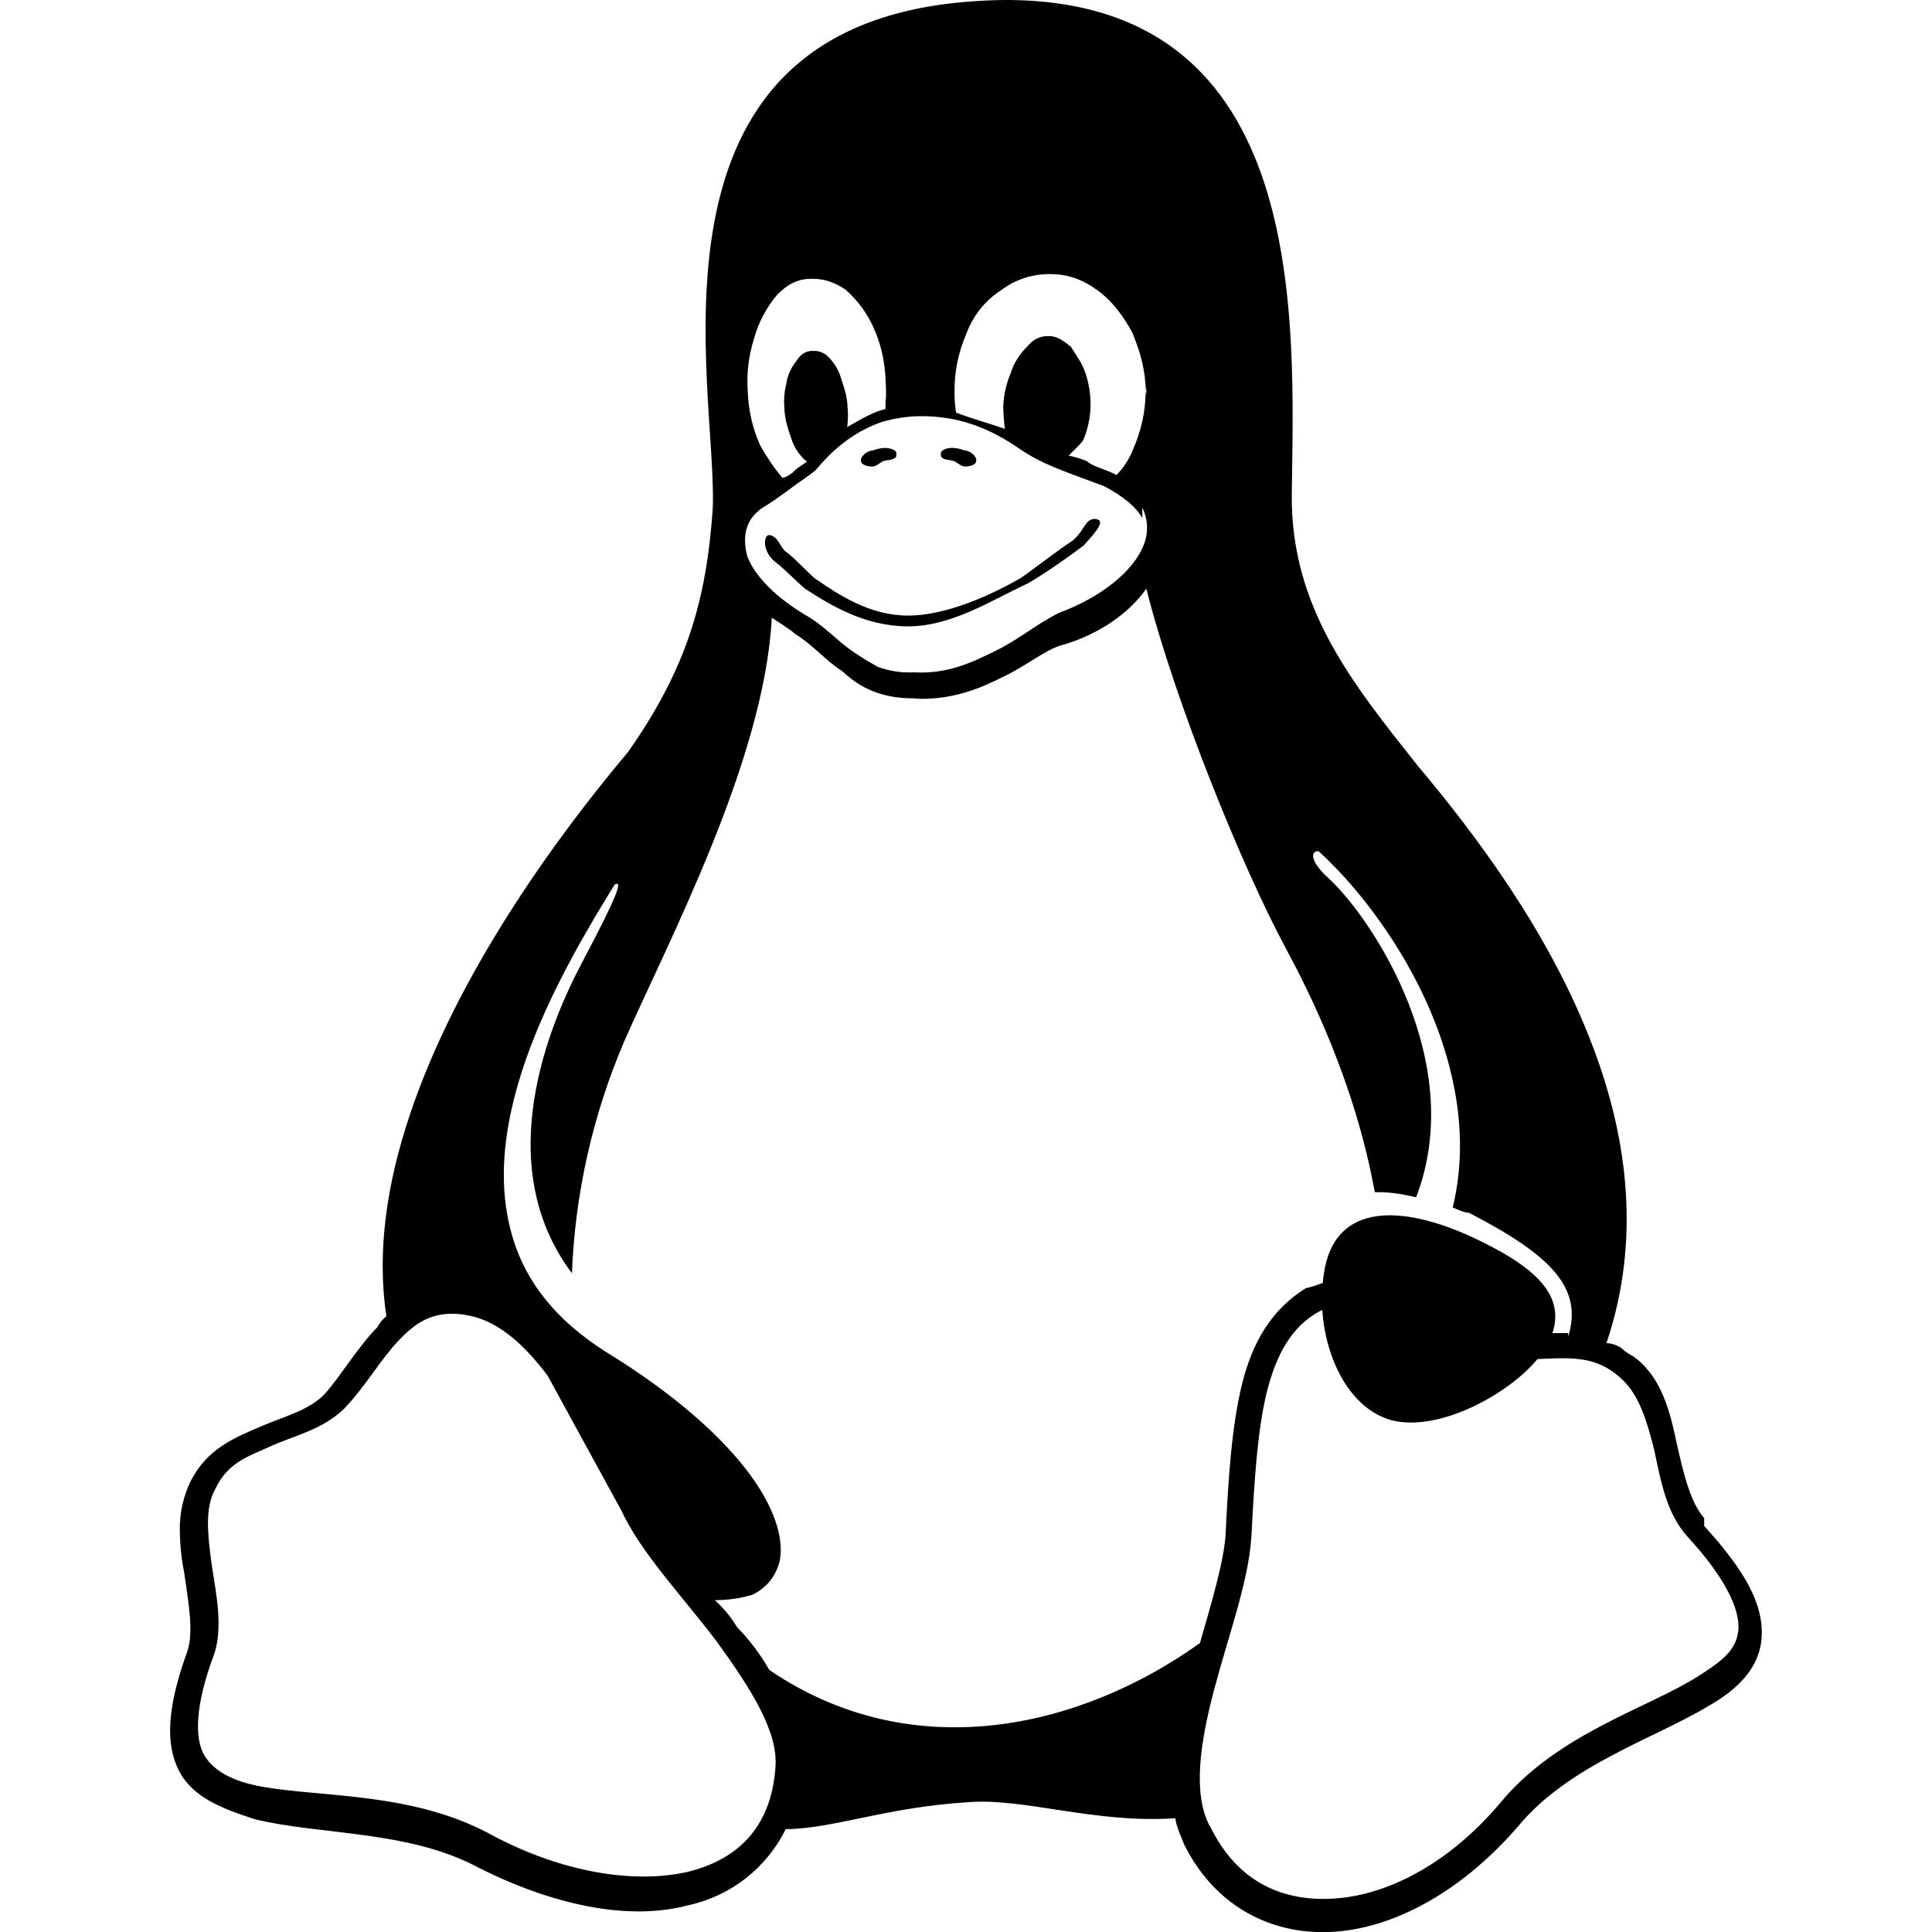
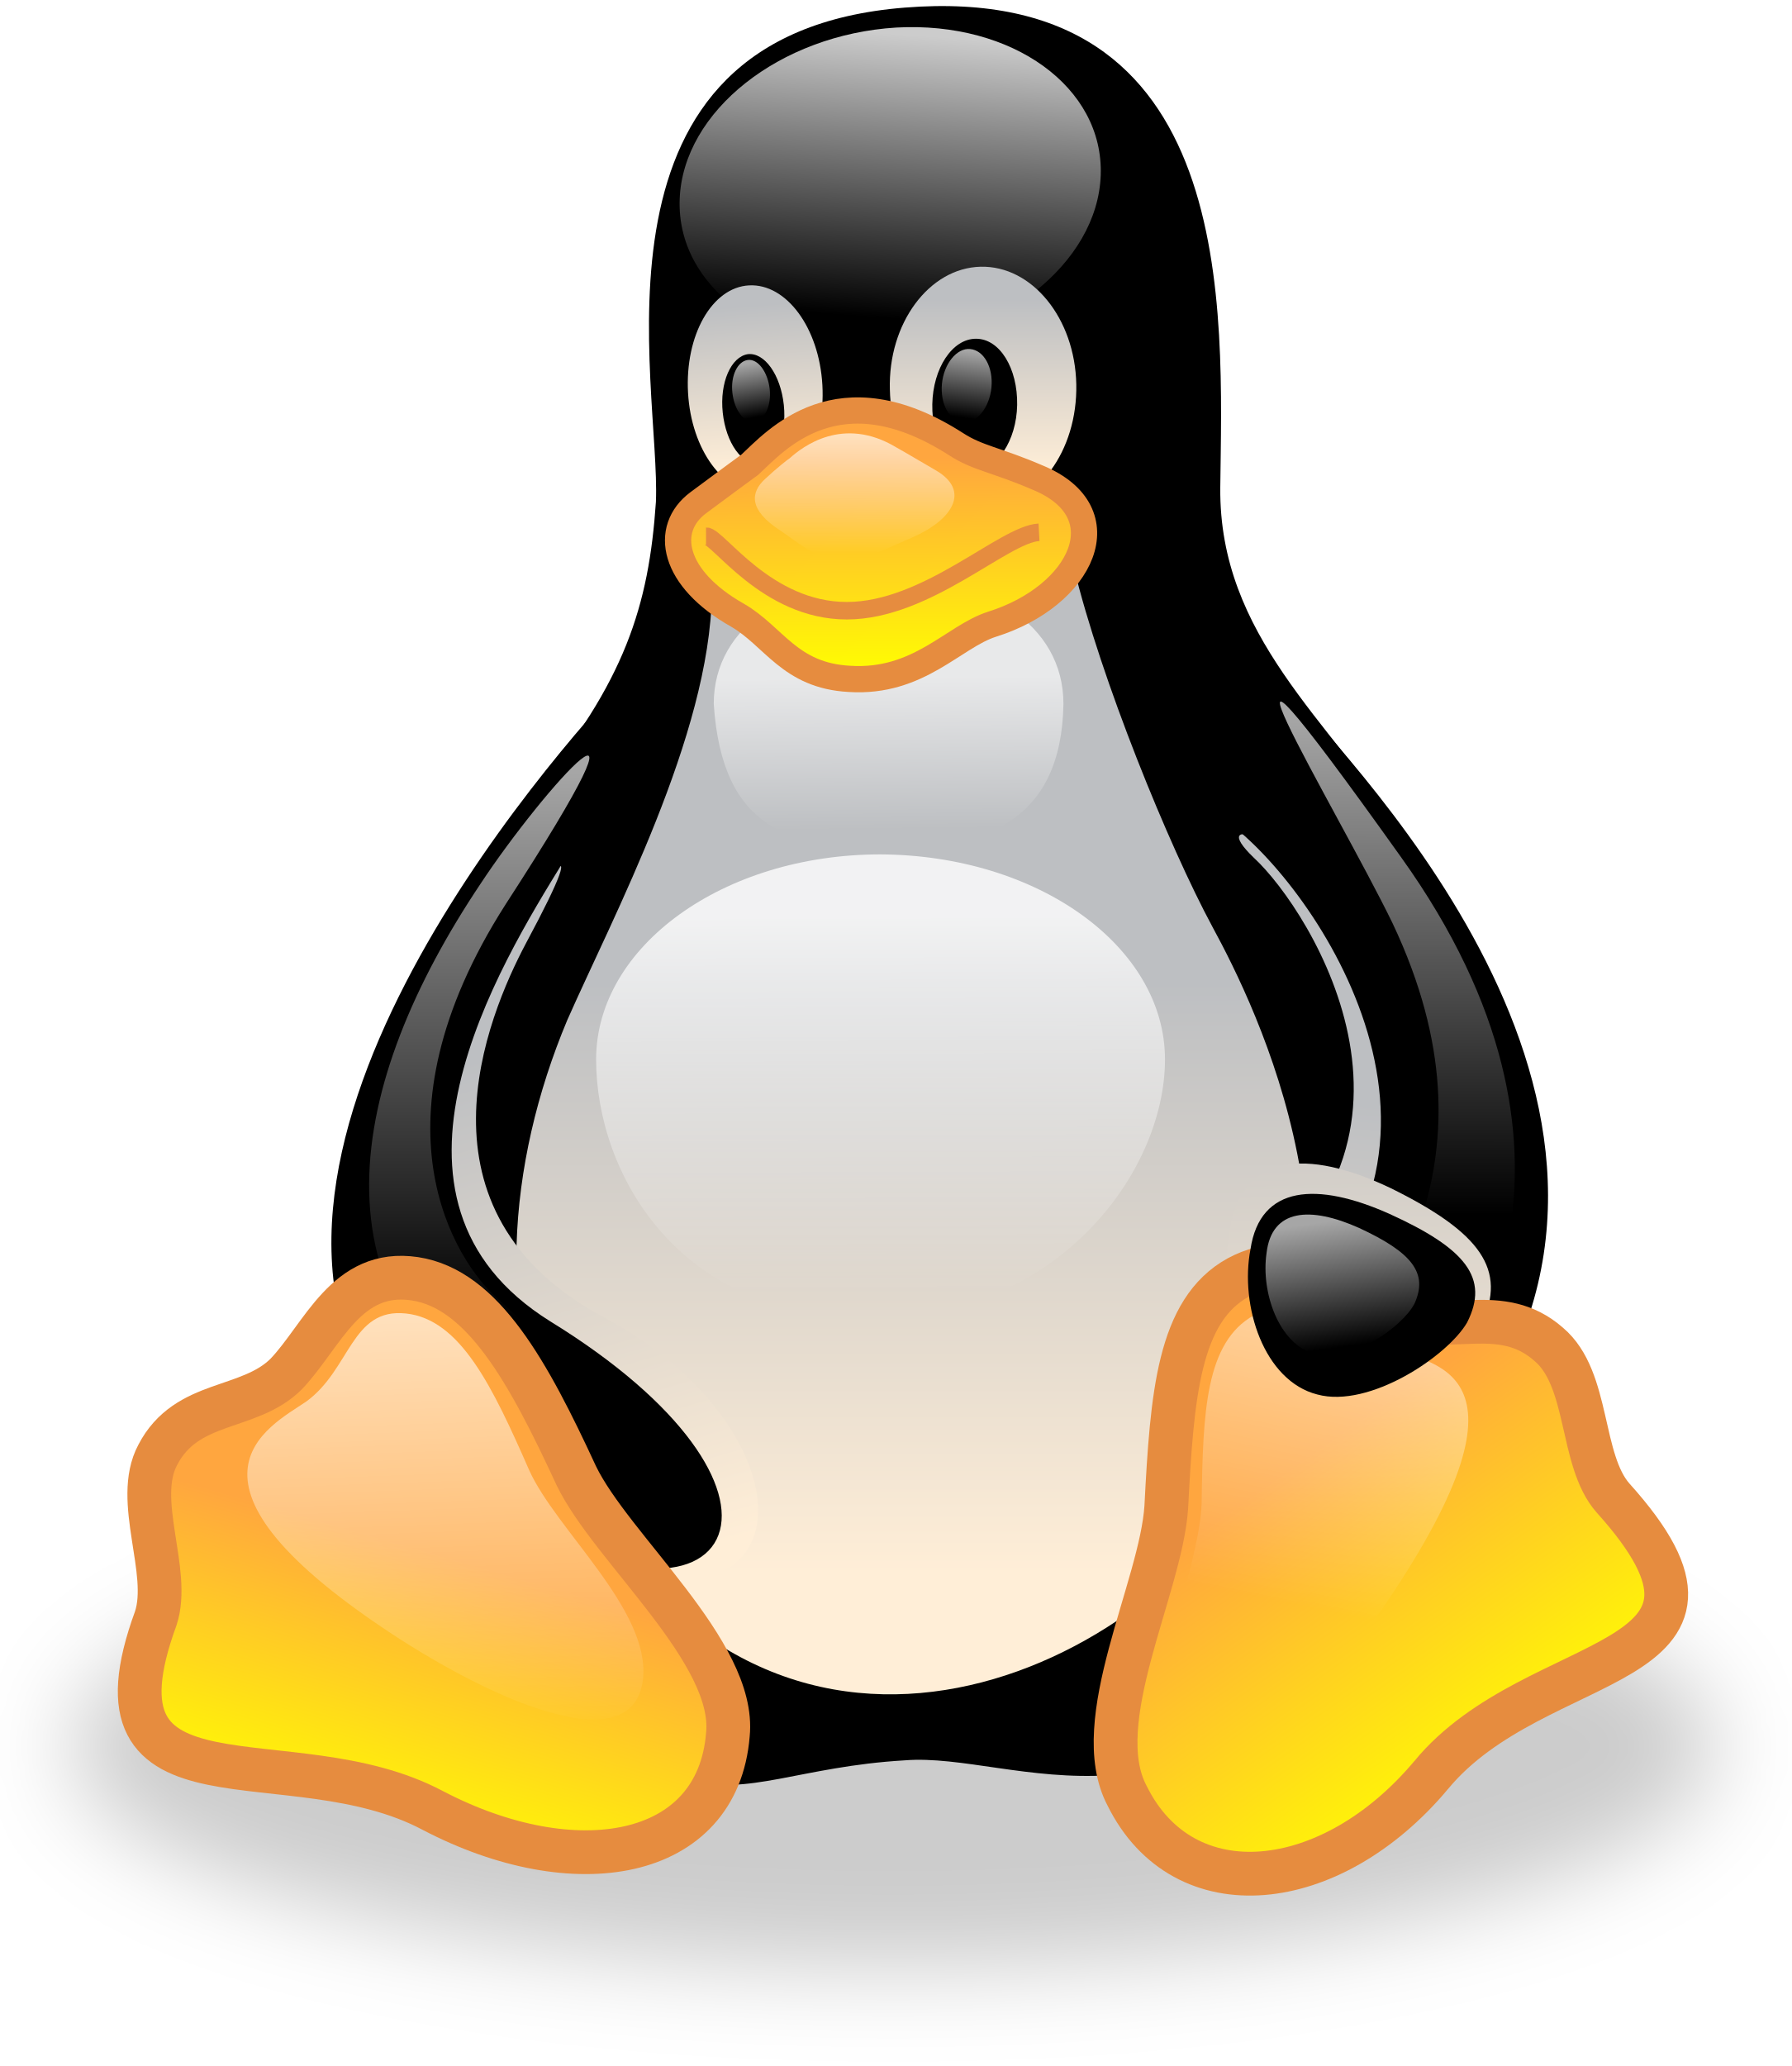
- <svg xmlns="http://www.w3.org/2000/svg" role="img" viewBox="0 0 24 24">
-   <path d="M12.503 0c-.155 0-.315.008-.479.021-4.227.333-3.106 4.807-3.17 6.298-.077 1.093-.3 1.954-1.051 3.021-.885 1.051-2.127 2.75-2.716 4.521-.278.832-.41 1.684-.287 2.489-.039.034-.076.068-.111.135-.26.268-.449.601-.662.839-.199.199-.485.267-.797.4-.313.136-.658.269-.864.681-.09.188-.136.393-.132.601 0 .199.027.401.055.536.058.399.116.729.039.97-.248.68-.279 1.146-.105 1.485.174.334.535.469.939.601.811.2 1.91.135 2.775.599.926.467 1.866.671 2.616.47.526-.115.97-.463 1.208-.945.587-.003 1.23-.269 2.26-.334.699-.058 1.574.267 2.578.199.025.135.063.199.114.334l.003.003c.391.778 1.113 1.132 1.884 1.071.771-.06 1.592-.536 2.257-1.306.631-.765 1.683-1.084 2.378-1.503.348-.199.629-.469.649-.853.023-.4-.199-.812-.714-1.377v-.097l-.003-.003c-.17-.2-.25-.535-.338-.926-.085-.401-.182-.786-.492-1.046h-.003c-.059-.054-.123-.067-.188-.135-.056-.038-.121-.062-.19-.064.431-1.278.264-2.55-.173-3.694-.533-1.41-1.465-2.638-2.175-3.483-.796-1.005-1.576-1.957-1.561-3.369.027-2.152.237-6.133-3.544-6.139zm.529 3.405h.013c.213 0 .396.062.584.198.191.135.33.332.439.533.105.259.158.459.166.724 0-.02.006-.04.006-.059v.104c-.002-.007-.004-.015-.004-.021l-.004-.024c-.002.243-.053.483-.15.706-.047.125-.119.24-.213.335-.029-.016-.057-.03-.088-.042-.105-.045-.199-.064-.285-.133-.071-.028-.145-.051-.219-.066.049-.059.145-.133.182-.198.053-.128.082-.264.088-.402v-.019c.002-.135-.018-.271-.061-.4-.045-.135-.101-.201-.183-.334-.084-.066-.167-.132-.267-.132h-.016c-.093 0-.176.03-.262.132-.095.094-.166.207-.205.334-.053.127-.084.264-.09.4v.019c.002.089.008.179.02.267-.193-.067-.438-.135-.607-.202-.01-.065-.016-.132-.018-.199v-.02c-.008-.264.043-.526.15-.769.082-.219.232-.406.43-.533.171-.129.379-.199.594-.199zm-2.962.059h.036c.142 0 .27.048.399.135.146.129.264.288.344.465.09.199.141.401.153.667v.004c.007.134.006.201-.002.266v.08c-.03.007-.056.018-.083.024-.152.055-.274.135-.393.2.012-.089.013-.179.003-.267v-.015c-.012-.133-.039-.199-.082-.333-.031-.102-.088-.193-.166-.267-.049-.045-.115-.068-.183-.064h-.021c-.071.006-.13.041-.186.132-.064.077-.105.171-.12.27-.027.108-.035.219-.023.331v.014c.012.135.037.201.081.334.045.134.097.2.165.268.011.009.021.018.034.024-.07.057-.117.07-.176.136-.037.028-.08.06-.131.068-.104-.125-.196-.26-.275-.402-.096-.21-.146-.438-.155-.667-.017-.226.011-.452.08-.668.055-.197.152-.379.283-.535.128-.133.26-.2.418-.2zm1.371 1.706c.331 0 .732.065 1.215.399.293.2.523.269 1.053.468h.003c.255.136.405.266.478.399v-.131c.073.147.078.318.016.47-.123.311-.516.644-1.064.843v.002c-.268.135-.501.333-.775.465-.276.135-.588.292-1.012.267-.152.008-.305-.015-.448-.067-.11-.06-.218-.126-.322-.198-.195-.135-.363-.332-.612-.465v-.005h-.005c-.4-.246-.616-.512-.686-.711-.069-.268-.005-.469.193-.6.224-.135.38-.271.483-.336.104-.074.143-.102.176-.131h.002v-.003c.169-.202.436-.469.839-.601.139-.036.294-.065.466-.065zm2.799 2.143c.359 1.417 1.197 3.475 1.736 4.473.286.534.855 1.659 1.102 3.024.156-.005.329.018.513.064.646-1.671-.546-3.467-1.089-3.966-.221-.201-.232-.335-.123-.335.589.534 1.365 1.572 1.646 2.757.129.535.159 1.104.021 1.67.067.028.135.061.205.067 1.032.534 1.413.938 1.23 1.537v-.043c-.061-.003-.12 0-.181 0h-.015c.151-.467-.182-.825-1.065-1.224-.915-.4-1.646-.336-1.771.465-.007.043-.012.066-.017.135-.068.023-.139.053-.209.064-.43.268-.662.669-.793 1.187-.13.533-.17 1.156-.205 1.869v.003c-.021.334-.171.838-.319 1.351-1.5 1.072-3.58 1.538-5.349.334-.111-.193-.246-.374-.402-.533-.074-.125-.168-.237-.275-.334.182 0 .338-.029.465-.067.145-.067.257-.188.314-.334.108-.267 0-.697-.345-1.163-.345-.467-.931-.995-1.788-1.521-.63-.399-.986-.87-1.15-1.396-.165-.534-.143-1.085-.015-1.645.245-1.07.873-2.11 1.274-2.763.107-.065.037.135-.408.974-.396.751-1.141 2.497-.122 3.854.038-.989.258-1.965.647-2.876.564-1.278 1.743-3.504 1.836-5.268.048.036.217.135.289.202.218.133.38.333.59.465.211.201.477.335.876.335.039.003.075.006.111.006.411 0 .729-.134.996-.268.29-.134.521-.334.74-.4h.005c.467-.135.836-.402 1.045-.7zm2.186 8.958c.037.601.343 1.245.882 1.377.588.134 1.434-.333 1.791-.765l.211-.009c.315-.008.577.01.847.267l.003.003c.208.199.305.531.391.876.085.401.154.78.409 1.066.486.527.645.906.636 1.14l.003-.006v.018l-.003-.012c-.015.262-.185.396-.498.595-.63.401-1.746.712-2.457 1.57-.618.737-1.371 1.139-2.036 1.191-.664.053-1.237-.2-1.574-.898l-.005-.003c-.21-.401-.12-1.025.056-1.69.176-.668.428-1.345.463-1.898.037-.714.076-1.335.195-1.814.12-.465.308-.797.641-.984l.045-.022zm-10.815.049h.01c.053 0 .105.005.157.014.376.055.706.333 1.023.752l.91 1.664.003.003c.243.533.754 1.064 1.189 1.638.434.598.77 1.131.729 1.57v.006c-.057.744-.479 1.148-1.125 1.294-.645.135-1.52.002-2.395-.464-.968-.536-2.118-.469-2.857-.602-.369-.066-.611-.201-.723-.401-.111-.199-.113-.601.123-1.23v-.003l.002-.003c.117-.334.03-.753-.027-1.119-.055-.401-.083-.709.043-.94.16-.334.396-.399.689-.533.295-.135.641-.202.916-.469h.002v-.003c.256-.268.445-.601.668-.838.19-.201.38-.336.663-.336zm7.159-9.074c-.435.201-.945.535-1.488.535-.542 0-.97-.267-1.279-.466-.155-.134-.28-.268-.374-.335-.164-.134-.144-.334-.074-.334.109.016.129.135.199.201.096.066.215.199.361.333.291.2.68.467 1.166.467.485 0 1.053-.267 1.398-.466.195-.135.445-.334.648-.467.156-.137.149-.268.279-.268.129.016.034.134-.147.333-.181.135-.461.335-.69.468v-.001zm-1.082-1.584V5.64c-.006-.019.013-.042.029-.05.074-.043.18-.027.26.004.063 0 .16.067.15.135-.006.049-.085.066-.135.066-.055 0-.092-.043-.141-.068-.052-.018-.146-.008-.163-.065zm-.551 0c-.02.058-.113.049-.166.066-.047.025-.086.068-.139.068-.051 0-.131-.019-.137-.068-.009-.066.088-.133.15-.133.081-.031.184-.047.259-.005.019.009.036.03.03.05v.021h.003z" />
+ <svg xmlns="http://www.w3.org/2000/svg" width="2169" height="2500" viewBox="0 0 256 295" preserveAspectRatio="xMidYMid">
+   <defs>
+     <filter x="-50%" y="-50%" width="200%" height="200%" filterUnits="objectBoundingBox" id="a">
+       <feOffset in="SourceAlpha" result="shadowOffsetOuter1" />
+       <feGaussianBlur stdDeviation="6.5" in="shadowOffsetOuter1" result="shadowBlurOuter1" />
+     </filter>
+     <linearGradient x1="48.548%" y1="115.276%" x2="51.047%" y2="41.364%" id="b">
+       <stop stop-color="#FFEED7" offset="0%" />
+       <stop stop-color="#BDBFC2" offset="100%" />
+     </linearGradient>
+     <linearGradient x1="54.407%" y1="2.404%" x2="46.175%" y2="90.542%" id="c">
+       <stop stop-color="#FFF" stop-opacity=".8" offset="0%" />
+       <stop stop-color="#FFF" stop-opacity="0" offset="100%" />
+     </linearGradient>
+     <linearGradient x1="51.86%" y1="88.248%" x2="47.947%" y2="9.748%" id="d">
+       <stop stop-color="#FFEED7" offset="0%" />
+       <stop stop-color="#BDBFC2" offset="100%" />
+     </linearGradient>
+     <linearGradient x1="49.925%" y1="85.49%" x2="49.924%" y2="13.811%" id="e">
+       <stop stop-color="#FFEED7" offset="0%" />
+       <stop stop-color="#BDBFC2" offset="100%" />
+     </linearGradient>
+     <linearGradient x1="53.901%" y1="3.102%" x2="45.956%" y2="93.895%" id="f">
+       <stop stop-color="#FFF" stop-opacity=".65" offset="0%" />
+       <stop stop-color="#FFF" stop-opacity="0" offset="100%" />
+     </linearGradient>
+     <linearGradient x1="45.593%" y1="5.475%" x2="54.811%" y2="93.524%" id="g">
+       <stop stop-color="#FFF" stop-opacity=".65" offset="0%" />
+       <stop stop-color="#FFF" stop-opacity="0" offset="100%" />
+     </linearGradient>
+     <linearGradient x1="49.984%" y1="89.845%" x2="49.984%" y2="40.632%" id="h">
+       <stop stop-color="#FFEED7" offset="0%" />
+       <stop stop-color="#BDBFC2" offset="100%" />
+     </linearGradient>
+     <linearGradient x1="53.505%" y1="99.975%" x2="42.746%" y2="23.545%" id="i">
+       <stop stop-color="#FFEED7" offset="0%" />
+       <stop stop-color="#BDBFC2" offset="100%" />
+     </linearGradient>
+     <linearGradient x1="49.841%" y1="13.229%" x2="50.241%" y2="94.673%" id="j">
+       <stop stop-color="#FFF" stop-opacity=".8" offset="0%" />
+       <stop stop-color="#FFF" stop-opacity="0" offset="100%" />
+     </linearGradient>
+     <linearGradient x1="49.927%" y1="37.327%" x2="50.727%" y2="92.782%" id="k">
+       <stop stop-color="#FFF" stop-opacity=".65" offset="0%" />
+       <stop stop-color="#FFF" stop-opacity="0" offset="100%" />
+     </linearGradient>
+     <linearGradient x1="49.876%" y1="2.299%" x2="49.876%" y2="81.204%" id="l">
+       <stop stop-color="#FFF" stop-opacity=".65" offset="0%" />
+       <stop stop-color="#FFF" stop-opacity="0" offset="100%" />
+     </linearGradient>
+     <linearGradient x1="49.833%" y1="2.272%" x2="49.824%" y2="71.799%" id="m">
+       <stop stop-color="#FFF" stop-opacity=".65" offset="0%" />
+       <stop stop-color="#FFF" stop-opacity="0" offset="100%" />
+     </linearGradient>
+     <linearGradient x1="53.467%" y1="48.921%" x2="38.949%" y2="98.1%" id="n">
+       <stop stop-color="#FFA63F" offset="0%" />
+       <stop stop-color="#FF0" offset="100%" />
+     </linearGradient>
+     <linearGradient x1="52.373%" y1="143.009%" x2="47.579%" y2="-64.622%" id="o">
+       <stop stop-color="#FFEED7" offset="0%" />
+       <stop stop-color="#BDBFC2" offset="100%" />
+     </linearGradient>
+     <linearGradient x1="30.581%" y1="34.024%" x2="65.887%" y2="89.175%" id="p">
+       <stop stop-color="#FFA63F" offset="0%" />
+       <stop stop-color="#FF0" offset="100%" />
+     </linearGradient>
+     <linearGradient x1="59.572%" y1="-17.216%" x2="48.361%" y2="66.118%" id="q">
+       <stop stop-color="#FFF" stop-opacity=".65" offset="0%" />
+       <stop stop-color="#FFF" stop-opacity="0" offset="100%" />
+     </linearGradient>
+     <linearGradient x1="47.769%" y1="1.565%" x2="51.373%" y2="104.313%" id="r">
+       <stop stop-color="#FFF" stop-opacity=".65" offset="0%" />
+       <stop stop-color="#FFF" stop-opacity="0" offset="100%" />
+     </linearGradient>
+     <linearGradient x1="43.55%" y1="4.533%" x2="57.114%" y2="92.827%" id="s">
+       <stop stop-color="#FFF" stop-opacity=".65" offset="0%" />
+       <stop stop-color="#FFF" stop-opacity="0" offset="100%" />
+     </linearGradient>
+     <linearGradient x1="49.733%" y1="17.609%" x2="50.558%" y2="99.385%" id="t">
+       <stop stop-color="#FFA63F" offset="0%" />
+       <stop stop-color="#FF0" offset="100%" />
+     </linearGradient>
+     <linearGradient x1="50.17%" y1="2.89%" x2="49.68%" y2="94.17%" id="u">
+       <stop stop-color="#FFF" stop-opacity=".65" offset="0%" />
+       <stop stop-color="#FFF" stop-opacity="0" offset="100%" />
+     </linearGradient>
+   </defs>
+   <g fill="none">
+     <path d="M235.125 249.359c0 17.355-52.617 31.497-117.54 31.497S.044 266.806.044 249.359c0-17.356 52.618-31.498 117.54-31.498 64.924 0 117.45 14.142 117.541 31.498z" fill="#000" fill-opacity=".2" filter="url(#a)" transform="translate(10)" />
+     <path d="M63.213 215.474c-11.387-16.346-13.591-69.606 12.947-102.39C89.292 97.383 92.69 86.455 93.7 71.67c.734-16.805-11.846-66.851 35.537-70.616 48.027-3.857 45.364 43.526 45.088 68.596-.183 21.12 15.52 33.15 26.355 49.68 19.927 30.303 18.274 82.461-3.765 110.745-27.916 35.354-51.791 20.018-67.678 21.304-29.752 1.745-30.762 17.54-66.024-35.905z" fill="#000" />
+     <path d="M169.1 122.451c8.265 7.622 29.661 41.69-4.224 62.995-11.937 7.438 10.653 35.721 21.488 22.039 19.193-24.61 6.98-63.913-4.591-77.963-7.714-9.917-19.651-13.774-12.672-7.07z" fill="url(#b)" transform="translate(10)" />
+     <path d="M176.805 117.86c13.59 11.02 38.292 49.587 2.204 74.748-11.846 7.806 10.468 32.508 23.049 19.927 43.618-43.894-1.102-94.308-16.53-111.664-13.774-15.151-25.987 3.49-8.723 16.989z" stroke="#000" stroke-width=".977" fill="#000" />
+     <path d="M147.245 25.02c-.459 12.581-14.325 23.51-30.946 24.52-16.621 1.01-29.66-8.54-29.202-21.121.46-12.581 14.326-23.509 30.947-24.519 16.62-.918 29.66 8.54 29.201 21.12z" fill="url(#c)" transform="translate(10)" />
+     <path d="M107.483 54.957c.46 8.173-3.397 15.06-8.723 15.335-5.326.276-10.01-6.06-10.469-14.233-.459-8.173 3.398-15.06 8.724-15.335 5.326-.276 10.01 6.06 10.468 14.233z" fill="url(#d)" transform="translate(10)" />
+     <path d="M117.125 55.6c.184 9.458 6.337 16.988 13.683 16.805 7.346-.184 13.131-7.99 12.948-17.54-.184-9.458-6.336-16.988-13.683-16.804-7.346.183-13.223 8.08-12.948 17.539z" fill="url(#e)" transform="translate(10)" />
+     <path d="M133.186 57.712c-.092 5.234 2.48 9.458 5.877 9.458 3.306 0 6.153-4.224 6.245-9.366.091-5.234-2.48-9.459-5.878-9.459-3.397 0-6.152 4.225-6.244 9.367zM111.974 57.804c.459 4.316-1.194 7.989-3.582 8.356-2.387.276-4.683-2.938-5.142-7.254-.46-4.316 1.194-7.99 3.581-8.357 2.388-.275 4.684 2.939 5.143 7.255z" fill="#000" />
+     <path d="M124.564 54.773c-.276 2.939 1.102 5.326 3.03 5.51 1.928.184 3.765-2.112 4.04-4.959.276-2.938-1.102-5.326-3.03-5.51-1.928-.183-3.765 2.113-4.04 4.96z" fill="url(#f)" transform="translate(10)" />
+     <path d="M99.953 55.508c.276 2.388-.734 4.5-2.203 4.683-1.47.184-2.847-1.653-3.123-4.132-.275-2.388.735-4.5 2.204-4.683 1.47-.184 2.847 1.744 3.122 4.132z" fill="url(#g)" transform="translate(10)" />
+     <path d="M71.027 145.684c6.52-14.785 20.386-40.772 20.662-60.883 0-15.978 47.843-19.835 51.7-3.856 3.856 15.978 13.59 39.853 19.834 51.424 6.245 11.478 24.335 48.118 5.051 80.074-17.356 28.284-69.973 50.69-98.073-3.856-9.55-18.917-7.806-42.333.826-62.903z" fill="url(#h)" transform="translate(10)" />
+     <path d="M65.15 134.664c-5.601 10.56-17.172 38.293 11.112 53.445 30.395 16.162 30.303 49.312-6.245 33.517-33.425-14.233-18.641-71.902-9.274-85.676 6.06-9.642 15.243-21.488 4.407-1.286z" fill="url(#i)" transform="translate(10)" />
+     <path d="M79.925 122.727c-8.907 14.509-30.211 48.669-1.652 66.484 38.384 23.6 27.548 47.108-7.53 25.895-49.404-29.568-5.97-89.257 13.774-112.03 22.59-25.529 4.316 4.683-4.592 19.65z" stroke="#000" stroke-width="1.25" fill="#000" />
+     <path d="M156.428 151.285c0 16.162-15.519 37.1-42.15 36.916-27.456.183-39.118-20.754-39.118-36.916 0-16.161 18.182-29.293 40.588-29.293 22.498.092 40.68 13.132 40.68 29.293z" fill="url(#j)" transform="translate(10)" />
+     <path d="M141.92 100.504c-.276 16.713-11.204 20.662-24.978 20.662-13.775 0-23.784-2.48-24.978-20.662 0-11.387 11.203-17.998 24.978-17.998 13.774-.092 24.977 6.52 24.977 17.998z" fill="url(#k)" transform="translate(10)" />
+     <path d="M58.63 126.216c9-13.682 28.008-34.711 3.582 2.939-19.835 31.038-7.346 50.965-.918 56.474 18.549 16.53 17.814 27.64 3.214 18.917-31.314-18.641-24.794-50.047-5.878-78.33z" fill="url(#l)" transform="translate(10)" />
+     <path d="M188.936 131.818c-7.806-16.07-32.6-56.842 1.193-9.459 30.763 42.884 9.183 72.729 5.326 75.667-3.856 2.939-16.804 8.908-13.04-1.469 3.858-10.377 22.958-30.028 6.52-64.74z" fill="url(#m)" transform="translate(10)" />
+     <path d="M51.835 258.542c-20.57-10.928-50.414 2.112-39.578-27.457 2.204-6.704-3.214-16.805.275-23.325 4.133-7.989 13.04-6.244 18.366-11.57 5.234-5.51 8.54-15.06 18.366-13.59 9.734 1.468 16.254 13.406 23.049 28.099 5.05 10.468 22.865 25.253 21.672 37.007-1.47 17.998-21.948 21.396-42.15 10.836z" stroke="#E68C3F" stroke-width="6.25" fill="url(#n)" transform="translate(10)" />
+     <path d="M201.608 189.119c-3.122 5.877-16.162 15.335-24.886 12.856-8.815-2.388-12.856-15.795-11.111-25.988 1.653-11.386 11.111-12.03 23.05-6.336 12.855 6.336 16.712 11.662 12.947 19.468z" fill="url(#o)" transform="translate(10)" />
+     <path d="M194.445 253.49c15.06-18.273 48.578-14.508 25.988-39.577-4.775-5.418-3.306-16.989-9.183-21.947-6.887-6.061-14.509-1.102-21.488-4.224-6.979-3.398-14.325-9.918-22.865-5.327-8.54 4.684-9.459 16.805-10.285 32.783-.735 11.479-11.203 30.671-5.602 41.231 8.081 16.346 29.11 14.142 43.435-2.938z" stroke="#E68C3F" stroke-width="6.251" fill="url(#p)" transform="translate(10)" />
+     <path d="M187.925 229.064c23.325-34.435 5.97-34.16.092-36.823-5.877-2.755-12.03-8.173-18.916-4.408-6.888 3.857-7.255 13.775-7.439 26.814-.275 9.367-8.08 25.07-3.397 33.793 5.693 10.193 19.467-4.591 29.66-19.376z" fill="url(#q)" transform="translate(10)" />
+     <path d="M47.06 234.023c-34.895-22.59-18.55-30.303-13.315-33.885 6.336-4.591 6.428-13.407 14.233-12.58 7.806.826 12.397 10.468 17.631 22.406 3.857 8.54 17.264 19.927 16.254 29.753-1.285 11.57-19.743 3.948-34.803-5.694z" fill="url(#r)" transform="translate(10)" />
+     <path d="M209.588 188.843c-2.755 4.776-13.958 12.306-21.396 10.285-7.622-1.928-11.112-12.672-9.55-20.753 1.377-9.183 9.55-9.642 19.834-5.05 10.928 4.958 14.326 9.182 11.112 15.518z" fill="#000" />
+     <path d="M192.058 186.18c-1.745 3.306-9.091 8.54-14.234 7.163-5.142-1.377-7.713-8.815-6.887-14.417.735-6.336 6.244-6.704 13.223-3.581 7.53 3.49 9.918 6.428 7.898 10.835z" fill="url(#s)" transform="translate(10)" />
+     <path d="M97.107 66.344c3.673-3.398 12.58-13.774 29.477-2.939 3.122 2.02 5.693 2.204 11.662 4.775 12.03 4.96 6.336 16.897-6.52 20.937-5.51 1.745-10.468 8.449-20.386 7.806-8.54-.46-10.744-6.06-15.978-9.091-9.275-5.234-10.652-12.305-5.602-16.07 5.051-3.765 6.98-5.143 7.347-5.418z" stroke="#E68C3F" stroke-width="3.75" fill="url(#t)" transform="translate(10)" />
+     <path d="M148.43 75.986c-5.05.275-15.979 11.203-27.457 11.203-11.479 0-18.366-10.652-20.11-10.652" stroke="#E68C3F" stroke-width="2.5" />
+     <path d="M102.8 65.426c1.837-1.653 7.622-6.153 15.244-1.562 1.653.919 3.306 1.929 5.693 3.306 4.867 2.847 2.48 6.98-3.398 9.55-2.663 1.102-7.07 3.49-10.376 3.306-3.673-.367-6.153-2.755-8.54-4.316-4.5-2.938-4.224-5.418-2.112-7.346 1.56-1.47 3.305-2.847 3.49-2.938z" fill="url(#u)" transform="translate(10)" />
+   </g>
</svg>
